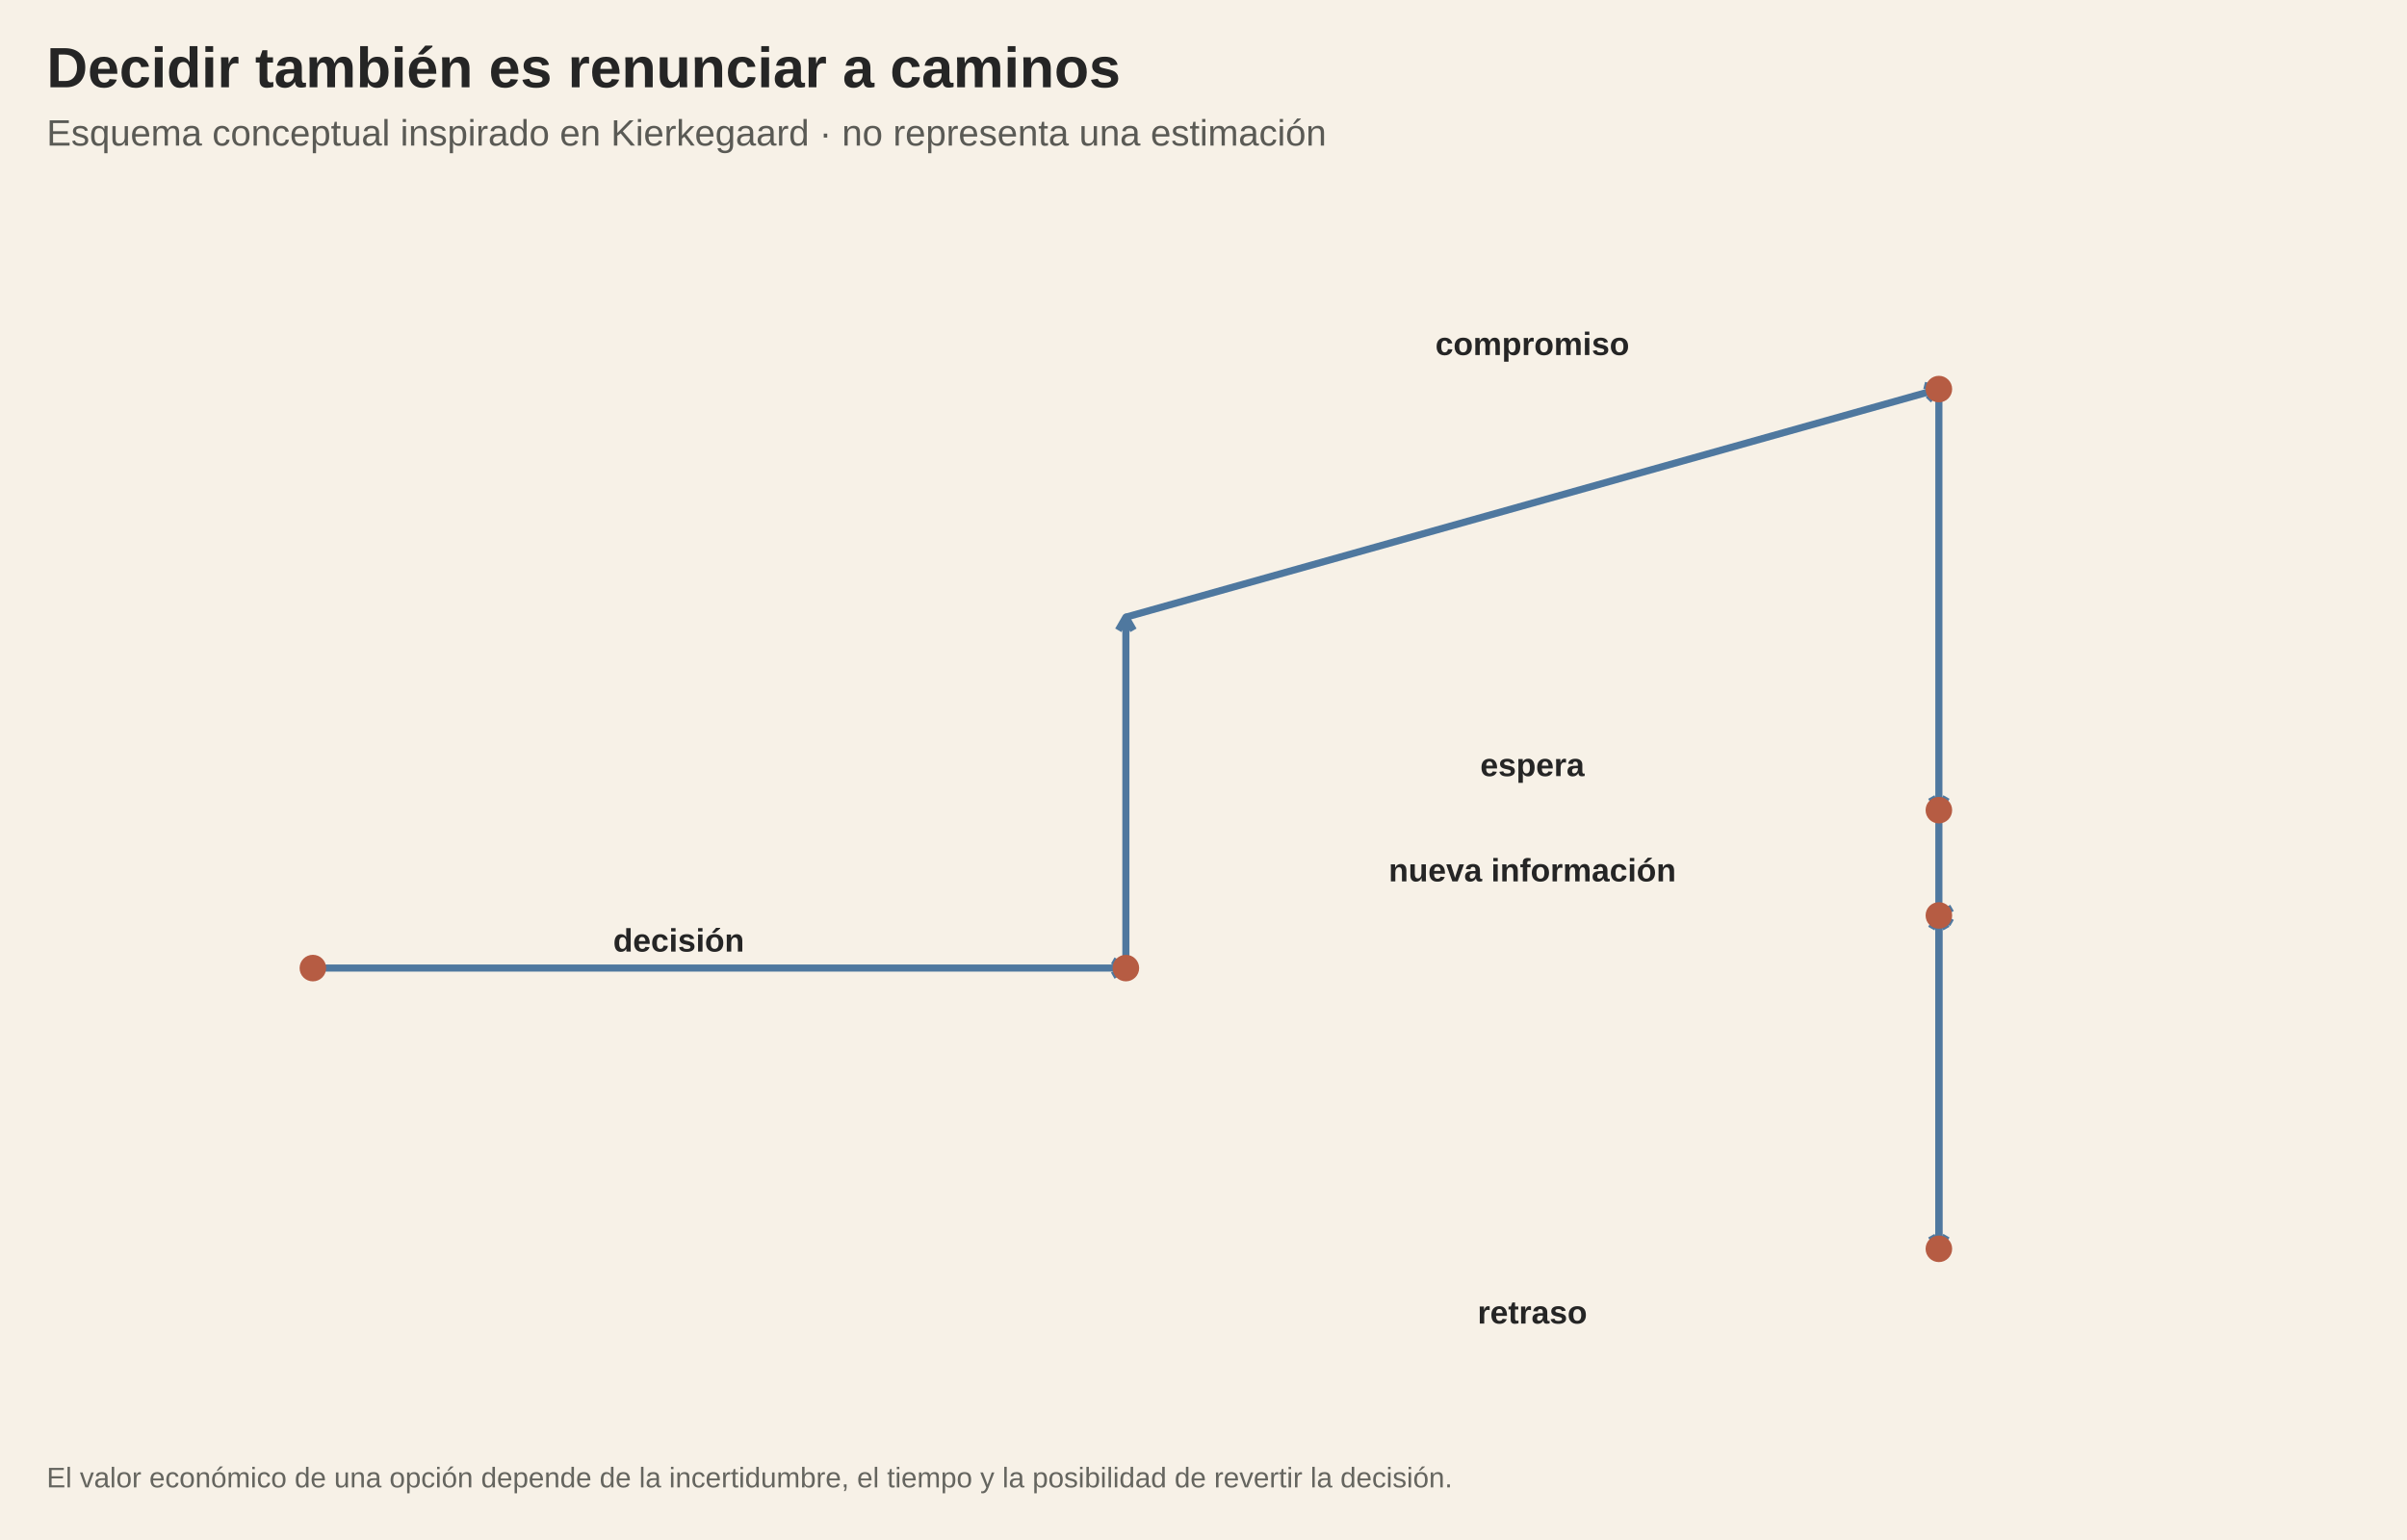
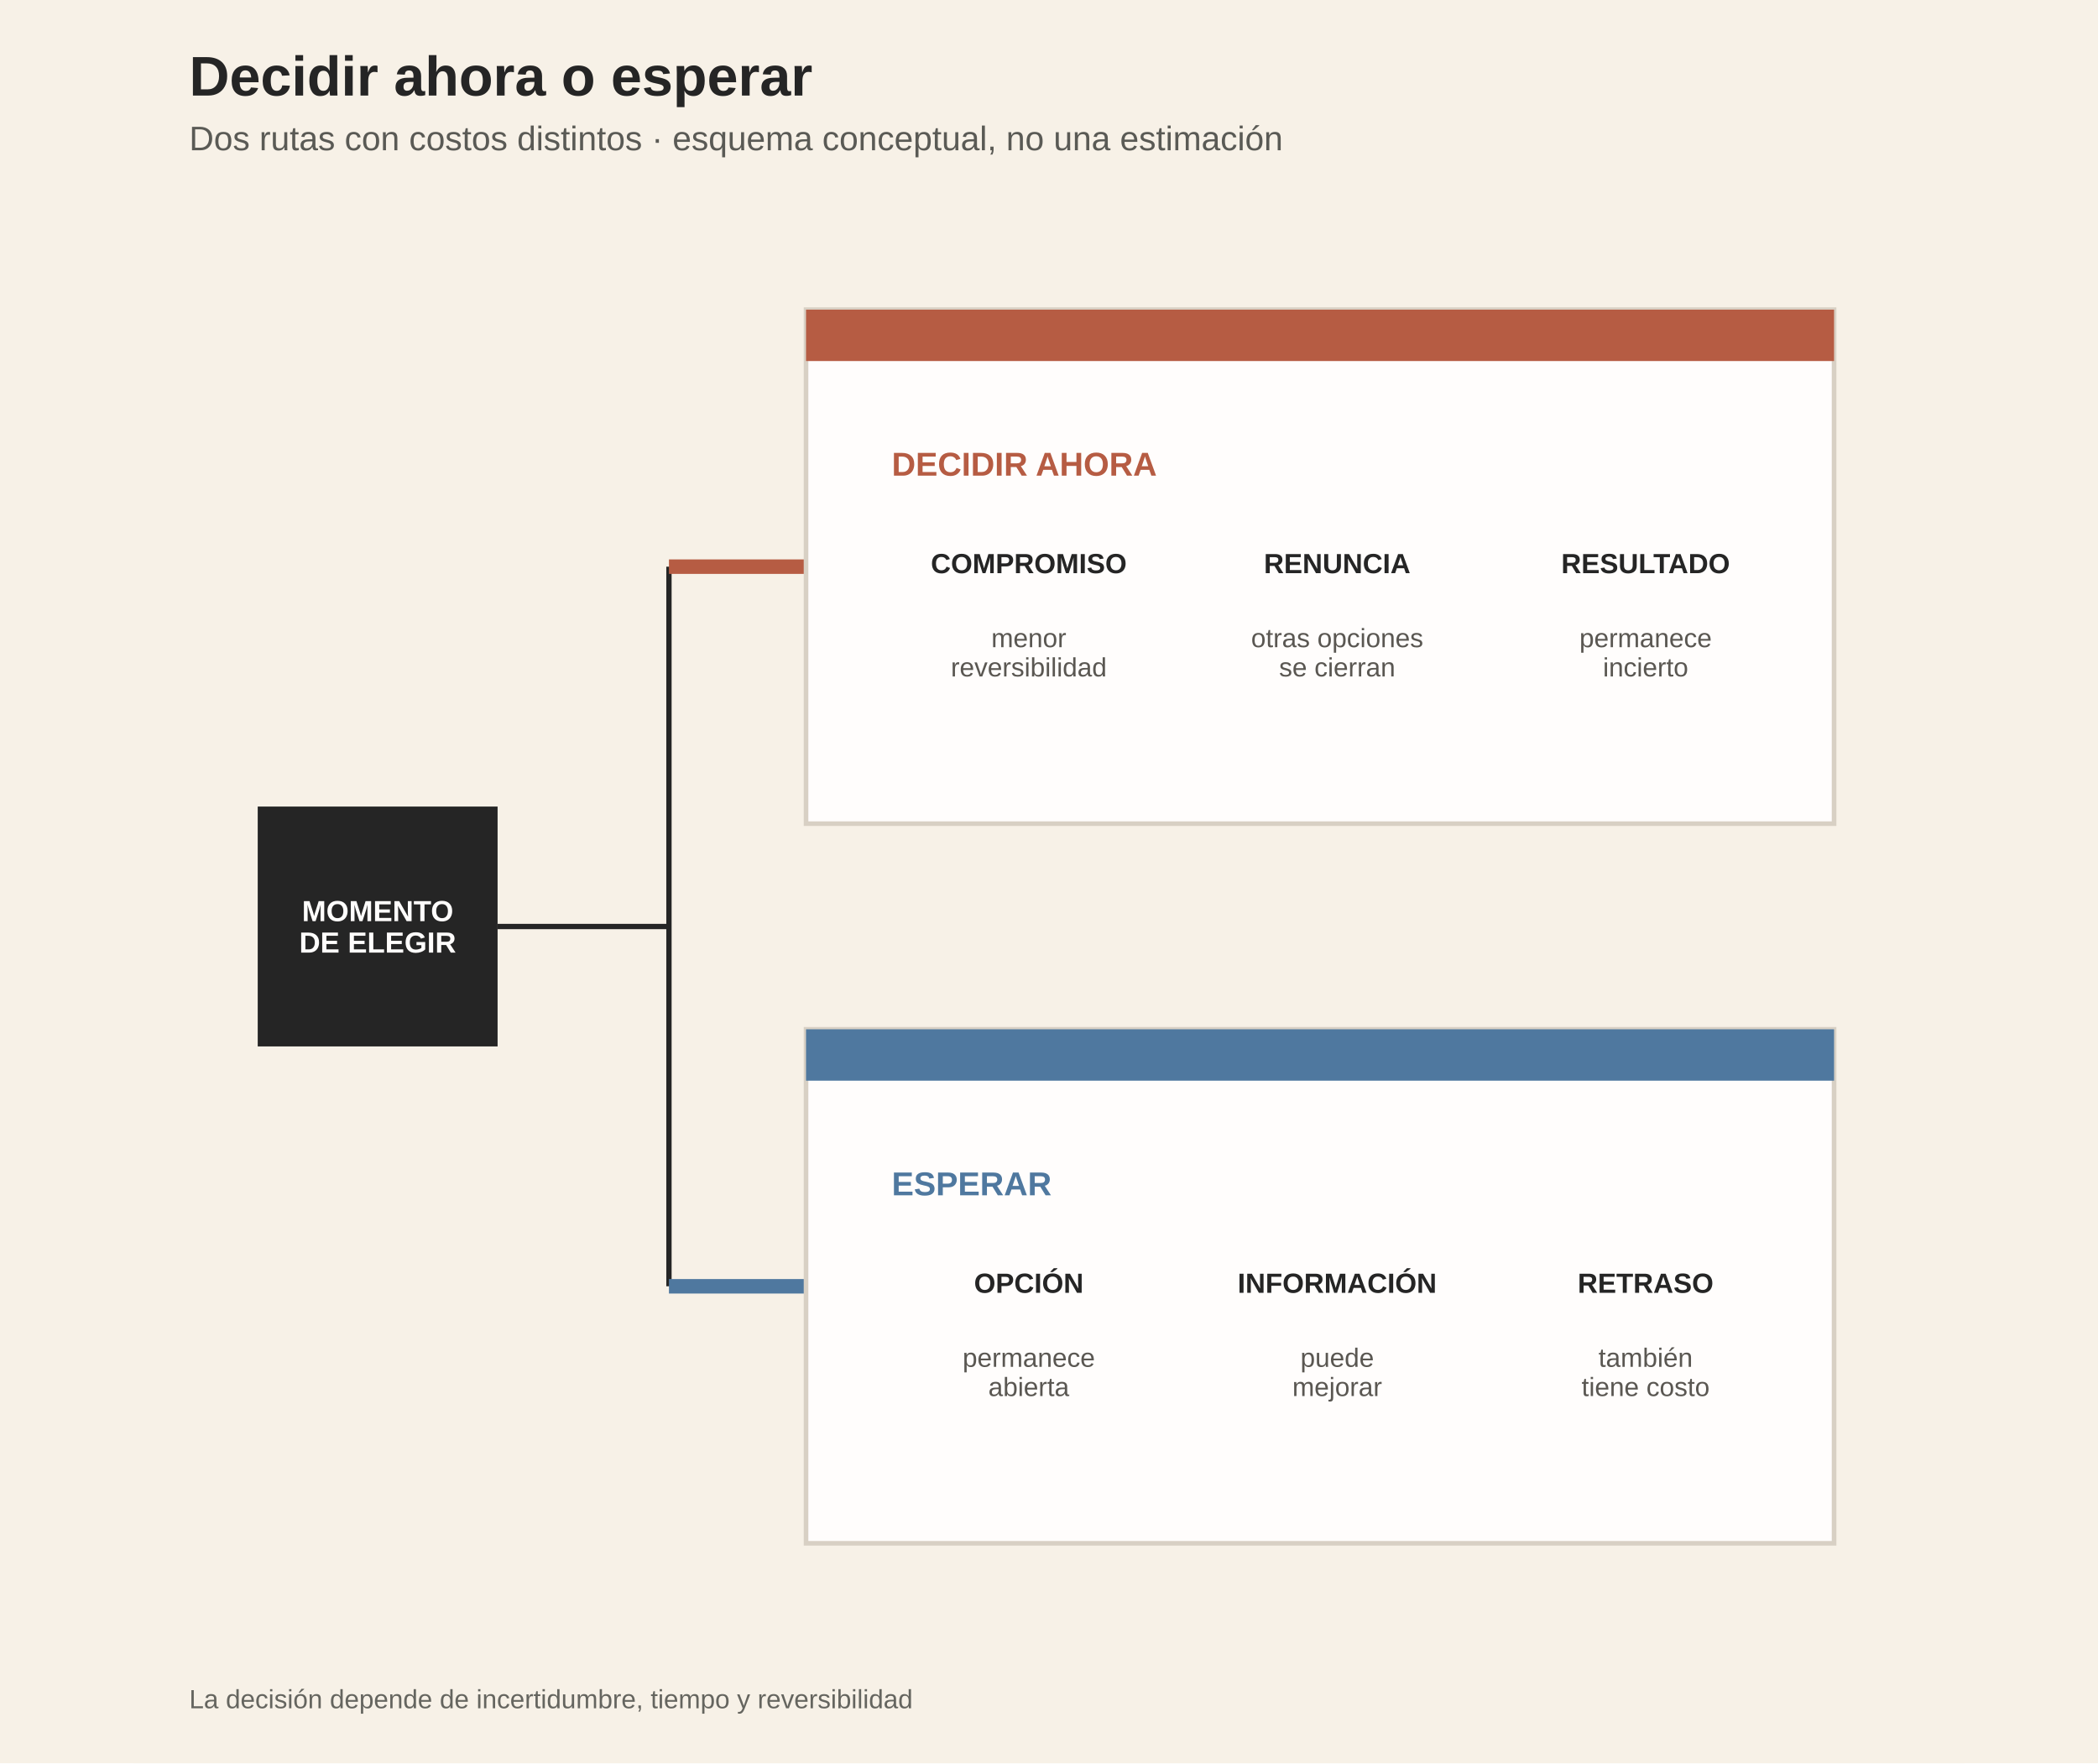
- <svg xmlns="http://www.w3.org/2000/svg" width="720.00pt" height="460.80pt" viewBox="0 0 720.00 460.80">
+ <svg xmlns="http://www.w3.org/2000/svg" width="676.80pt" height="568.80pt" viewBox="0 0 676.80 568.80">
  <g class="svglite">
    <defs>
      <style type="text/css">
    .svglite line, .svglite polyline, .svglite polygon, .svglite path, .svglite rect, .svglite circle {
      fill: none;
      stroke: #000000;
      stroke-linecap: round;
      stroke-linejoin: round;
      stroke-miterlimit: 10.00;
    }
    .svglite text {
      white-space: pre;
    }
    .svglite g.glyphgroup path {
      fill: inherit;
      stroke: none;
    }
  </style>
    </defs>
    <rect width="100%" height="100%" style="stroke: none; fill: #F7F1E7;" />
    <defs>
-       <clipPath id="cpMC4wMHw3MjAuMDB8MC4wMHw0NjAuODA=">
-         <rect x="0.00" y="0.00" width="720.00" height="460.80" />
+       <clipPath id="cpMC4wMHw2NzYuODB8MC4wMHw1NjguODA=">
+         <rect x="0.00" y="0.00" width="676.80" height="568.80" />
      </clipPath>
    </defs>
-     <g clip-path="url(#cpMC4wMHw3MjAuMDB8MC4wMHw0NjAuODA=)">
-       <rect x="0.00" y="-0" width="720.00" height="460.80" style="stroke-width: 1.16; stroke: none; fill: #F7F1E7;" />
-     </g>
+     <g clip-path="url(#cpMC4wMHw2NzYuODB8MC4wMHw1NjguODA=)">
+ </g>
    <defs>
-       <clipPath id="cpMTMuOTV8Njk2LjA5fDUxLjg1fDQzMi45OQ==">
-         <rect x="13.95" y="51.85" width="682.14" height="381.14" />
+       <clipPath id="cpNDMuMTB8NjMzLjcwfDAuMDB8NTY4Ljgw">
+         <rect x="43.10" y="0.00" width="590.60" height="568.80" />
      </clipPath>
    </defs>
-     <g clip-path="url(#cpMTMuOTV8Njk2LjA5fDUxLjg1fDQzMi45OQ==)">
-       <rect x="13.95" y="51.85" width="682.14" height="381.14" style="stroke-width: 1.16; stroke: none; fill: #F7F1E7;" />
-       <line x1="93.59" y1="289.67" x2="336.78" y2="289.67" style="stroke-width: 2.13; stroke: #4F789F; stroke-linecap: butt;" />
-       <polyline points="332.85,291.94 336.78,289.67 332.85,287.40 " style="stroke-width: 2.13; stroke: #4F789F; stroke-linecap: butt;" />
-       <line x1="336.78" y1="289.67" x2="336.78" y2="184.67" style="stroke-width: 2.13; stroke: #4F789F; stroke-linecap: butt;" />
-       <polyline points="339.05,188.60 336.78,184.67 334.51,188.60 " style="stroke-width: 2.13; stroke: #4F789F; stroke-linecap: butt;" />
-       <line x1="336.78" y1="184.67" x2="579.97" y2="116.42" style="stroke-width: 2.13; stroke: #4F789F; stroke-linecap: butt;" />
-       <polyline points="576.80,119.67 579.97,116.42 575.57,115.30 " style="stroke-width: 2.13; stroke: #4F789F; stroke-linecap: butt;" />
-       <line x1="579.97" y1="116.42" x2="579.97" y2="242.42" style="stroke-width: 2.13; stroke: #4F789F; stroke-linecap: butt;" />
-       <polyline points="577.70,238.49 579.97,242.42 582.24,238.49 " style="stroke-width: 2.13; stroke: #4F789F; stroke-linecap: butt;" />
-       <line x1="579.97" y1="242.42" x2="579.97" y2="373.67" style="stroke-width: 2.13; stroke: #4F789F; stroke-linecap: butt;" />
-       <polyline points="577.70,369.74 579.97,373.67 582.24,369.74 " style="stroke-width: 2.13; stroke: #4F789F; stroke-linecap: butt;" />
-       <line x1="579.97" y1="373.67" x2="579.97" y2="273.92" style="stroke-width: 2.13; stroke: #4F789F; stroke-linecap: butt;" />
-       <polyline points="582.24,277.85 579.97,273.92 577.70,277.85 " style="stroke-width: 2.13; stroke: #4F789F; stroke-linecap: butt;" />
-       <line x1="579.97" y1="273.92" x2="579.97" y2="273.92" style="stroke-width: 2.13; stroke: #4F789F; stroke-linecap: butt;" />
-       <polyline points="583.90,271.65 579.97,273.92 583.90,276.19 " style="stroke-width: 2.13; stroke: #4F789F; stroke-linecap: butt;" />
-       <circle cx="93.59" cy="289.67" r="3.59" style="stroke-width: 0.77; stroke: #B65C43; fill: #B65C43;" />
-       <circle cx="336.78" cy="289.67" r="3.59" style="stroke-width: 0.77; stroke: #B65C43; fill: #B65C43;" />
-       <circle cx="579.97" cy="116.42" r="3.59" style="stroke-width: 0.77; stroke: #B65C43; fill: #B65C43;" />
-       <circle cx="579.97" cy="242.42" r="3.59" style="stroke-width: 0.77; stroke: #B65C43; fill: #B65C43;" />
-       <circle cx="579.97" cy="373.67" r="3.59" style="stroke-width: 0.77; stroke: #B65C43; fill: #B65C43;" />
-       <circle cx="579.97" cy="273.92" r="3.59" style="stroke-width: 0.77; stroke: #B65C43; fill: #B65C43;" />
-       <text x="203.03" y="284.73" text-anchor="middle" style="font-size: 9.67px; font-weight: bold;fill: #252525; font-family: &quot;Arial&quot;;" textLength="39.22px" lengthAdjust="spacingAndGlyphs">decisión</text>
-       <text x="458.37" y="106.24" text-anchor="middle" style="font-size: 9.67px; font-weight: bold;fill: #252525; font-family: &quot;Arial&quot;;" textLength="58.02px" lengthAdjust="spacingAndGlyphs">compromiso</text>
-       <text x="458.37" y="232.23" text-anchor="middle" style="font-size: 9.67px; font-weight: bold;fill: #252525; font-family: &quot;Arial&quot;;" textLength="31.17px" lengthAdjust="spacingAndGlyphs">espera</text>
-       <text x="458.37" y="396.03" text-anchor="middle" style="font-size: 9.67px; font-weight: bold;fill: #252525; font-family: &quot;Arial&quot;;" textLength="32.78px" lengthAdjust="spacingAndGlyphs">retraso</text>
-       <text x="458.37" y="263.73" text-anchor="middle" style="font-size: 9.67px; font-weight: bold;fill: #252525; font-family: &quot;Arial&quot;;" textLength="85.95px" lengthAdjust="spacingAndGlyphs">nueva información</text>
+     <g clip-path="url(#cpNDMuMTB8NjMzLjcwfDAuMDB8NTY4Ljgw)">
+       <rect x="43.10" y="0.00" width="590.60" height="568.80" style="stroke-width: 0.00; stroke: none; fill: #F7F1E7;" />
    </g>
-     <g clip-path="url(#cpMC4wMHw3MjAuMDB8MC4wMHw0NjAuODA=)">
-       <text x="13.95" y="43.56" style="font-size: 11.00px;fill: #5A5A55; font-family: &quot;Arial&quot;;" textLength="383.06px" lengthAdjust="spacingAndGlyphs">Esquema conceptual inspirado en Kierkegaard · no representa una estimación</text>
-       <text x="13.95" y="26.12" style="font-size: 17.00px; font-weight: bold;fill: #252525; font-family: &quot;Arial&quot;;" textLength="321.19px" lengthAdjust="spacingAndGlyphs">Decidir también es renunciar a caminos</text>
-       <text x="13.95" y="445.06" style="font-size: 8.50px;fill: #65655F; font-family: &quot;Arial&quot;;" textLength="420.86px" lengthAdjust="spacingAndGlyphs">El valor económico de una opción depende de la incertidumbre, el tiempo y la posibilidad de revertir la decisión.</text>
+     <g clip-path="url(#cpMC4wMHw2NzYuODB8MC4wMHw1NjguODA=)">
+       <rect x="61.03" y="66.73" width="552.74" height="464.30" style="stroke-width: 0.00; stroke: none; fill: #F7F1E7;" />
+       <rect x="83.14" y="260.19" width="77.38" height="77.38" style="stroke-width: 1.16; stroke: none; stroke-linecap: butt; stroke-linejoin: miter; fill: #252525;" />
+       <text x="121.84" y="297.16" text-anchor="middle" style="font-size: 9.39px; font-weight: bold;fill: #FFFDFC; font-family: &quot;Arial&quot;;" textLength="48.80px" lengthAdjust="spacingAndGlyphs">MOMENTO</text>
+       <text x="121.84" y="307.30" text-anchor="middle" style="font-size: 9.39px; font-weight: bold;fill: #FFFDFC; font-family: &quot;Arial&quot;;" textLength="50.53px" lengthAdjust="spacingAndGlyphs">DE ELEGIR</text>
+       <line x1="160.53" y1="298.88" x2="215.80" y2="298.88" style="stroke-width: 1.71; stroke: #252525; stroke-linecap: butt;" />
+       <line x1="215.80" y1="414.95" x2="215.80" y2="182.80" style="stroke-width: 1.71; stroke: #252525; stroke-linecap: butt;" />
+       <line x1="215.80" y1="182.80" x2="260.02" y2="182.80" style="stroke-width: 4.69; stroke: #B65C43; stroke-linecap: butt;" />
+       <line x1="215.80" y1="414.95" x2="260.02" y2="414.95" style="stroke-width: 4.69; stroke: #4F789F; stroke-linecap: butt;" />
+       <rect x="260.02" y="99.89" width="331.64" height="165.82" style="stroke-width: 1.49; stroke: #D8D0C4; stroke-linecap: butt; stroke-linejoin: miter; fill: #FFFDFC;" />
+       <rect x="260.02" y="332.04" width="331.64" height="165.82" style="stroke-width: 1.49; stroke: #D8D0C4; stroke-linecap: butt; stroke-linejoin: miter; fill: #FFFDFC;" />
+       <rect x="260.02" y="99.89" width="331.64" height="16.58" style="stroke-width: 1.16; stroke: none; stroke-linecap: butt; stroke-linejoin: miter; fill: #B65C43;" />
+       <rect x="260.02" y="332.04" width="331.64" height="16.58" style="stroke-width: 1.16; stroke: none; stroke-linecap: butt; stroke-linejoin: miter; fill: #4F789F;" />
+       <text x="287.66" y="153.45" style="font-size: 10.67px; font-weight: bold;fill: #B65C43; font-family: &quot;Arial&quot;;" textLength="85.48px" lengthAdjust="spacingAndGlyphs">DECIDIR AHORA</text>
+       <text x="287.66" y="385.60" style="font-size: 10.67px; font-weight: bold;fill: #4F789F; font-family: &quot;Arial&quot;;" textLength="51.55px" lengthAdjust="spacingAndGlyphs">ESPERAR</text>
+       <text x="331.88" y="184.90" text-anchor="middle" style="font-size: 8.96px; font-weight: bold;fill: #252525; font-family: &quot;Arial&quot;;" textLength="63.17px" lengthAdjust="spacingAndGlyphs">COMPROMISO</text>
+       <text x="431.37" y="184.90" text-anchor="middle" style="font-size: 8.96px; font-weight: bold;fill: #252525; font-family: &quot;Arial&quot;;" textLength="47.27px" lengthAdjust="spacingAndGlyphs">RENUNCIA</text>
+       <text x="530.86" y="184.90" text-anchor="middle" style="font-size: 8.96px; font-weight: bold;fill: #252525; font-family: &quot;Arial&quot;;" textLength="54.38px" lengthAdjust="spacingAndGlyphs">RESULTADO</text>
+       <text x="331.88" y="417.05" text-anchor="middle" style="font-size: 8.96px; font-weight: bold;fill: #252525; font-family: &quot;Arial&quot;;" textLength="35.33px" lengthAdjust="spacingAndGlyphs">OPCIÓN</text>
+       <text x="431.37" y="417.05" text-anchor="middle" style="font-size: 8.96px; font-weight: bold;fill: #252525; font-family: &quot;Arial&quot;;" textLength="64.17px" lengthAdjust="spacingAndGlyphs">INFORMACIÓN</text>
+       <text x="530.86" y="417.05" text-anchor="middle" style="font-size: 8.96px; font-weight: bold;fill: #252525; font-family: &quot;Arial&quot;;" textLength="43.78px" lengthAdjust="spacingAndGlyphs">RETRASO</text>
+       <text x="331.88" y="208.78" text-anchor="middle" style="font-size: 8.54px;fill: #5A5752; font-family: &quot;Arial&quot;;" textLength="24.20px" lengthAdjust="spacingAndGlyphs">menor</text>
+       <text x="331.88" y="218.21" text-anchor="middle" style="font-size: 8.54px;fill: #5A5752; font-family: &quot;Arial&quot;;" textLength="50.28px" lengthAdjust="spacingAndGlyphs">reversibilidad</text>
+       <text x="431.37" y="208.78" text-anchor="middle" style="font-size: 8.54px;fill: #5A5752; font-family: &quot;Arial&quot;;" textLength="55.53px" lengthAdjust="spacingAndGlyphs">otras opciones</text>
+       <text x="431.37" y="218.21" text-anchor="middle" style="font-size: 8.54px;fill: #5A5752; font-family: &quot;Arial&quot;;" textLength="37.48px" lengthAdjust="spacingAndGlyphs">se cierran</text>
+       <text x="530.86" y="208.78" text-anchor="middle" style="font-size: 8.54px;fill: #5A5752; font-family: &quot;Arial&quot;;" textLength="42.72px" lengthAdjust="spacingAndGlyphs">permanece</text>
+       <text x="530.86" y="218.21" text-anchor="middle" style="font-size: 8.54px;fill: #5A5752; font-family: &quot;Arial&quot;;" textLength="27.52px" lengthAdjust="spacingAndGlyphs">incierto</text>
+       <text x="331.88" y="440.93" text-anchor="middle" style="font-size: 8.54px;fill: #5A5752; font-family: &quot;Arial&quot;;" textLength="42.72px" lengthAdjust="spacingAndGlyphs">permanece</text>
+       <text x="331.88" y="450.36" text-anchor="middle" style="font-size: 8.54px;fill: #5A5752; font-family: &quot;Arial&quot;;" textLength="26.11px" lengthAdjust="spacingAndGlyphs">abierta</text>
+       <text x="431.37" y="440.93" text-anchor="middle" style="font-size: 8.54px;fill: #5A5752; font-family: &quot;Arial&quot;;" textLength="23.75px" lengthAdjust="spacingAndGlyphs">puede</text>
+       <text x="431.37" y="450.36" text-anchor="middle" style="font-size: 8.54px;fill: #5A5752; font-family: &quot;Arial&quot;;" textLength="28.94px" lengthAdjust="spacingAndGlyphs">mejorar</text>
+       <text x="530.86" y="440.93" text-anchor="middle" style="font-size: 8.54px;fill: #5A5752; font-family: &quot;Arial&quot;;" textLength="30.38px" lengthAdjust="spacingAndGlyphs">también</text>
+       <text x="530.86" y="450.36" text-anchor="middle" style="font-size: 8.54px;fill: #5A5752; font-family: &quot;Arial&quot;;" textLength="41.30px" lengthAdjust="spacingAndGlyphs">tiene costo</text>
+       <text x="61.03" y="48.47" style="font-size: 11.00px;fill: #5A5A55; font-family: &quot;Arial&quot;;" textLength="353.06px" lengthAdjust="spacingAndGlyphs">Dos rutas con costos distintos · esquema conceptual, no una estimación</text>
+       <text x="61.03" y="30.82" style="font-size: 18.00px; font-weight: bold;fill: #252525; font-family: &quot;Arial&quot;;" textLength="201.12px" lengthAdjust="spacingAndGlyphs">Decidir ahora o esperar</text>
+       <text x="61.03" y="551.07" style="font-size: 8.50px;fill: #65655F; font-family: &quot;Arial&quot;;" textLength="233.61px" lengthAdjust="spacingAndGlyphs">La decisión depende de incertidumbre, tiempo y reversibilidad</text>
    </g>
  </g>
</svg>
